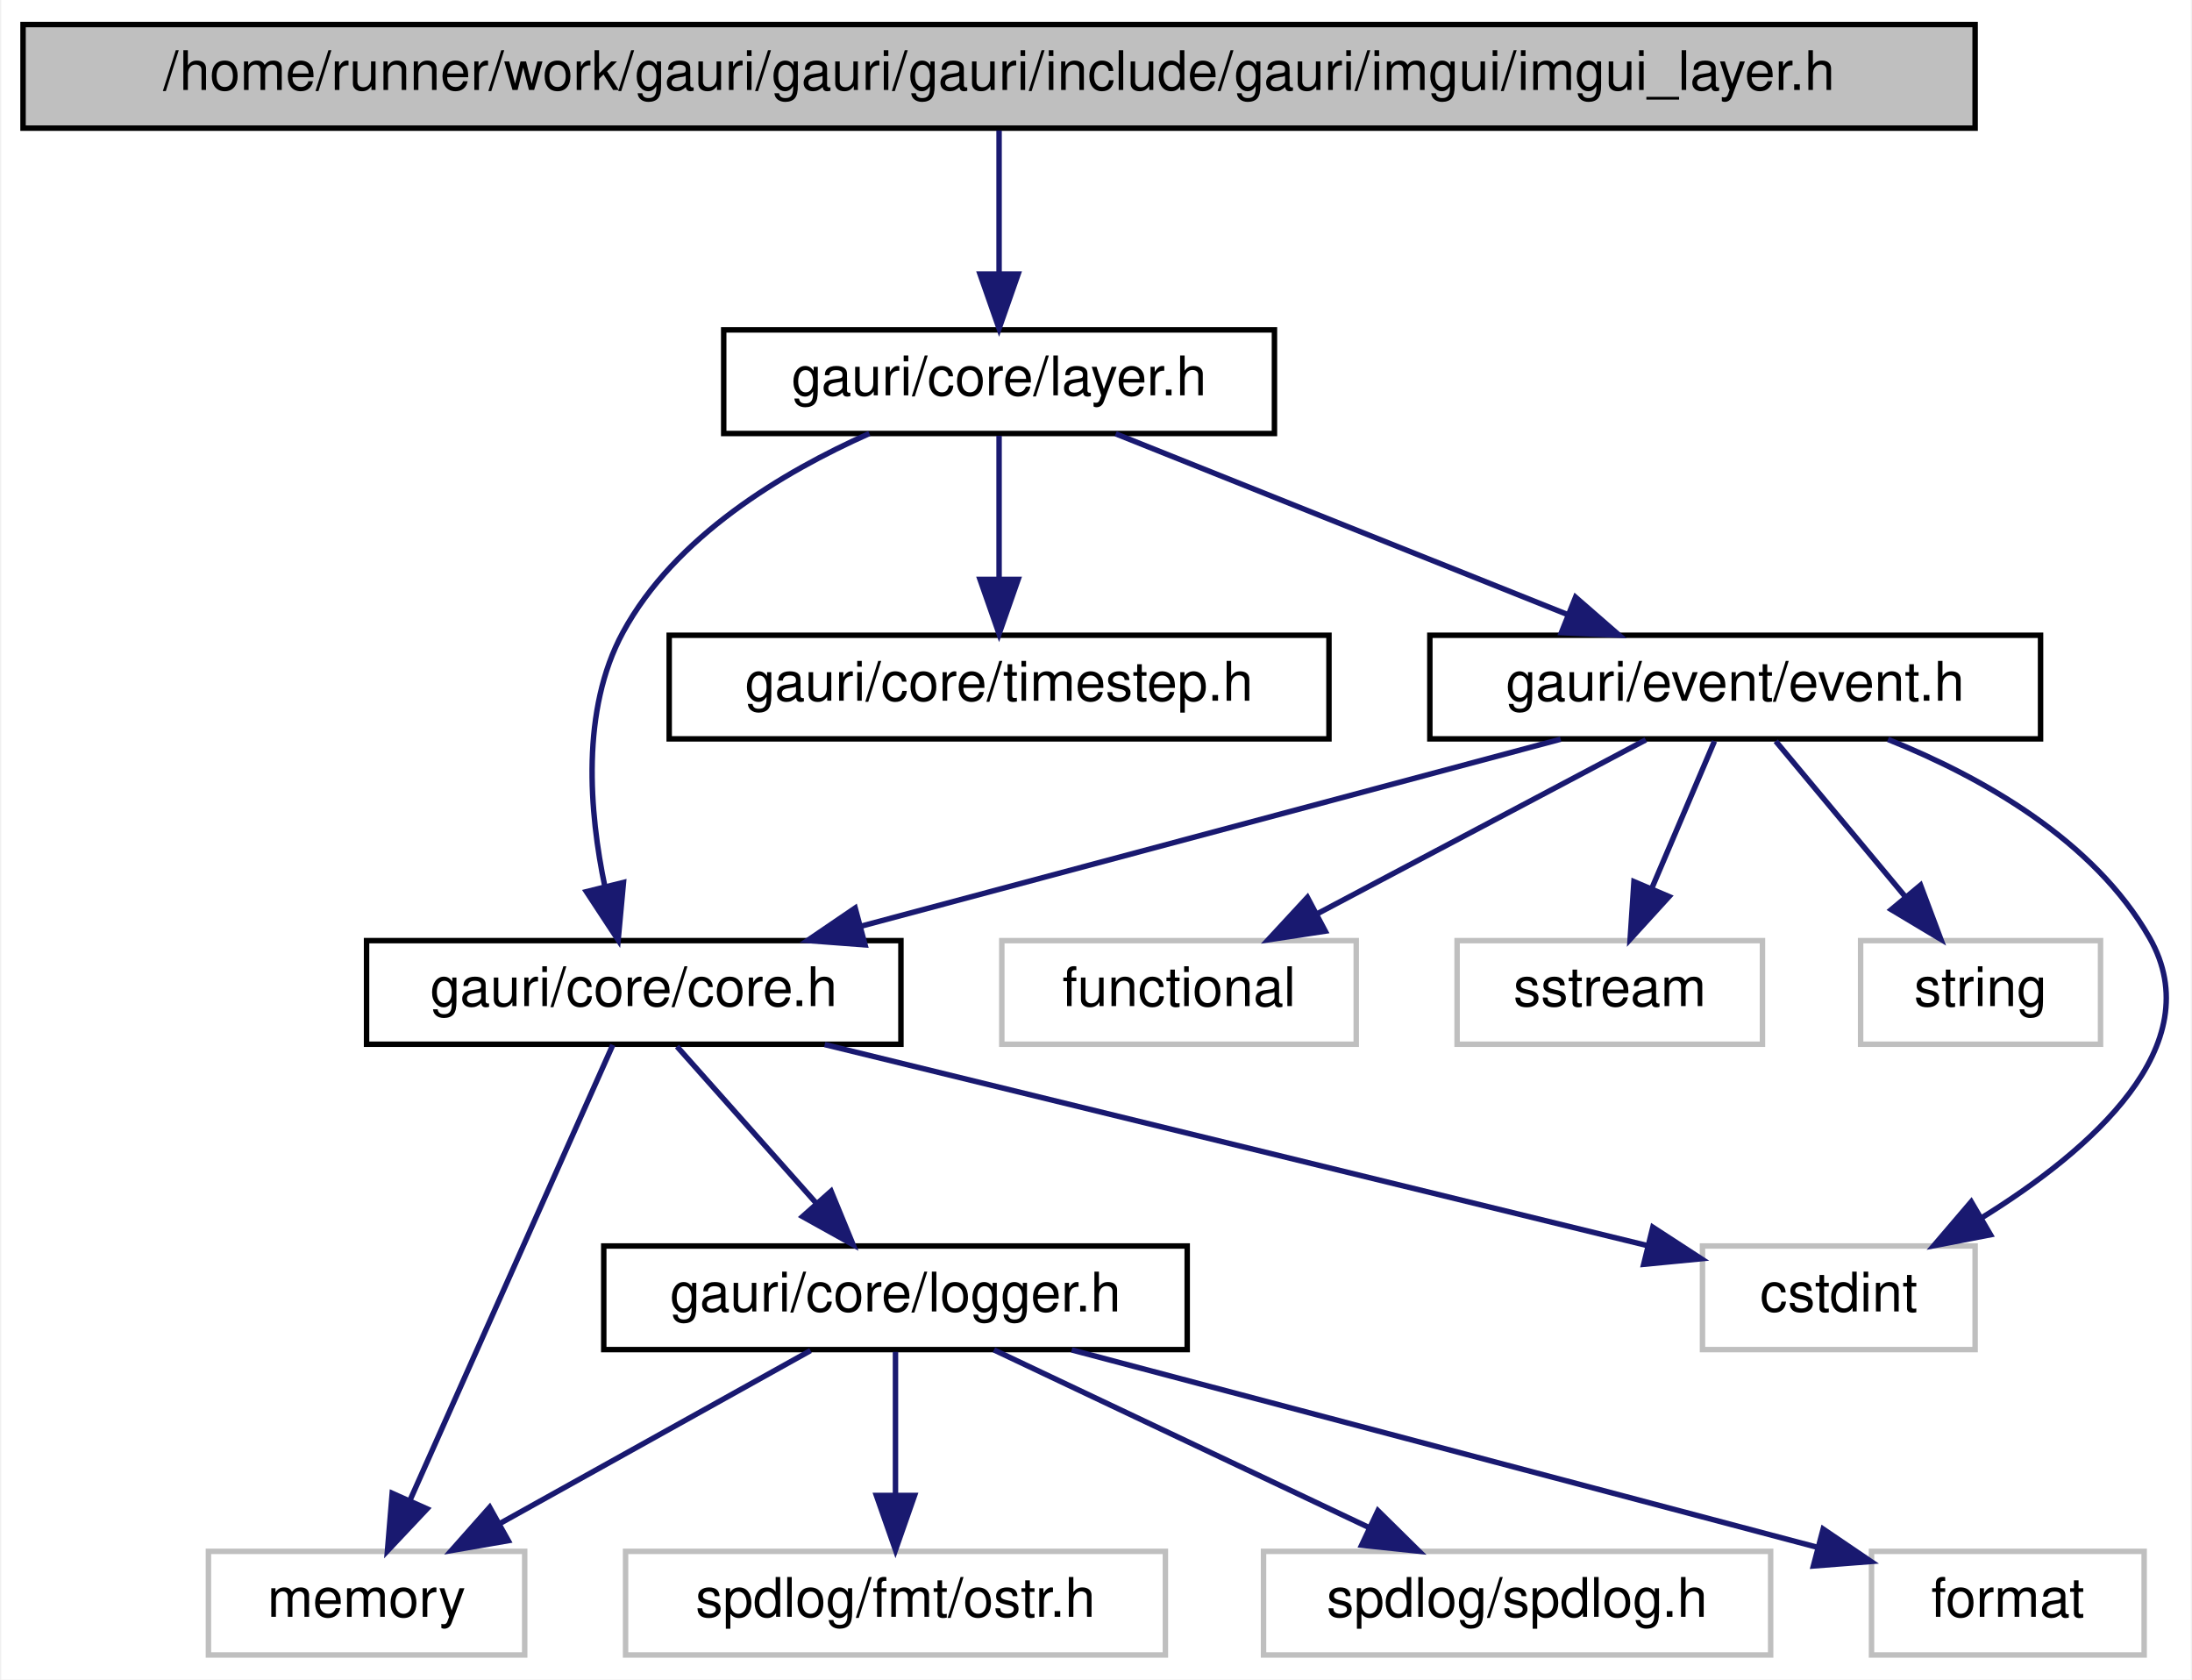
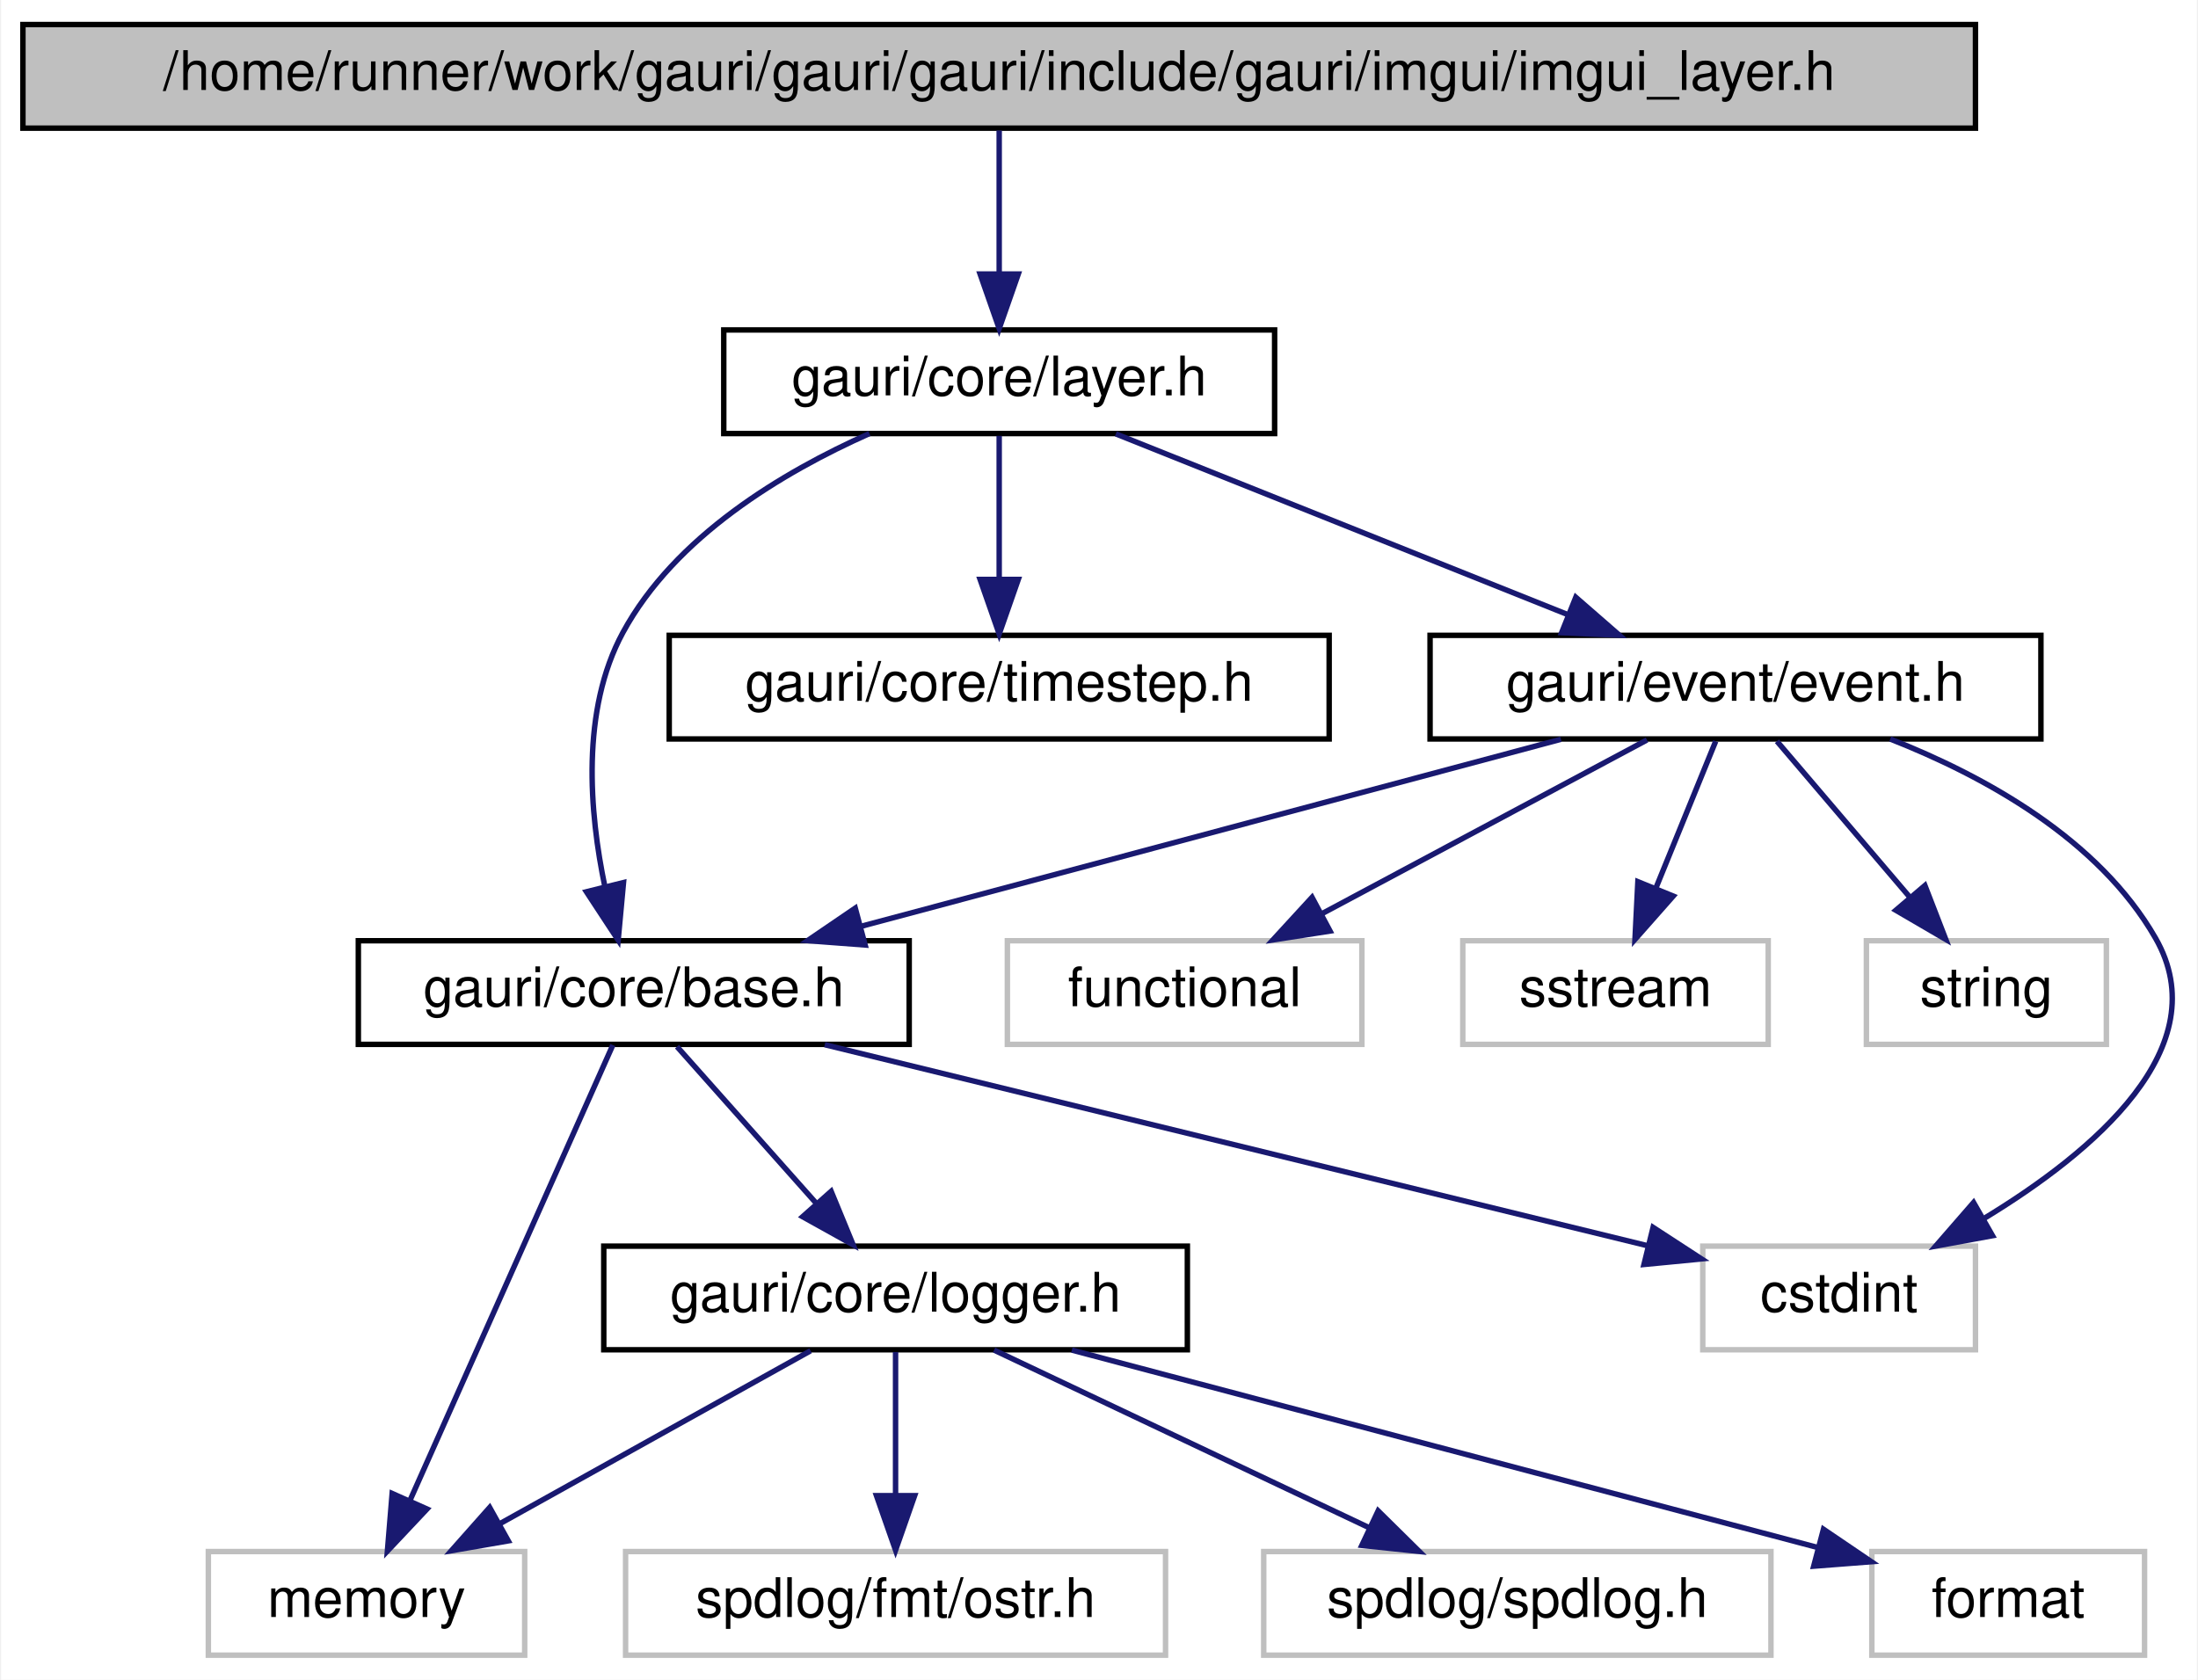
- <svg xmlns="http://www.w3.org/2000/svg" xmlns:xlink="http://www.w3.org/1999/xlink" width="402pt" height="308pt" viewBox="0.00 0.00 401.55 308.00">
+ <svg xmlns="http://www.w3.org/2000/svg" xmlns:xlink="http://www.w3.org/1999/xlink" width="403pt" height="308pt" viewBox="0.00 0.00 402.60 308.00">
  <g id="graph0" class="graph" transform="scale(1 1) rotate(0) translate(4 304)">
-     <polygon fill="white" stroke="transparent" points="-4,4 -4,-304 397.55,-304 397.55,4 -4,4" />
+     <polygon fill="white" stroke="transparent" points="-4,4 -4,-304 398.6,-304 398.6,4 -4,4" />
    <g id="node1" class="node">
      <g id="a_node1">
        <a xlink:title=" ">
          <polygon fill="#bfbfbf" stroke="black" points="0,-280.5 0,-299.5 358,-299.5 358,-280.5 0,-280.5" />
          <text text-anchor="middle" x="179" y="-287.5" font-family="Helvetica,sans-Serif" font-size="10.00">/home/runner/work/gauri/gauri/gauri/include/gauri/imgui/imgui_layer.h</text>
        </a>
      </g>
    </g>
    <g id="node2" class="node">
      <g id="a_node2">
        <a xlink:href="layer_8h.html" target="_top" xlink:title=" ">
          <polygon fill="white" stroke="black" points="128.5,-224.5 128.5,-243.5 229.5,-243.5 229.5,-224.5 128.5,-224.5" />
          <text text-anchor="middle" x="179" y="-231.5" font-family="Helvetica,sans-Serif" font-size="10.00">gauri/core/layer.h</text>
        </a>
      </g>
    </g>
    <g id="edge1" class="edge">
      <path fill="none" stroke="midnightblue" d="M179,-280.08C179,-273.01 179,-262.86 179,-253.99" />
      <polygon fill="midnightblue" stroke="midnightblue" points="182.5,-253.75 179,-243.75 175.5,-253.75 182.5,-253.75" />
    </g>
    <g id="node3" class="node">
      <g id="a_node3">
-         <a xlink:href="core_8h.html" target="_top" xlink:title=" ">
-           <polygon fill="white" stroke="black" points="63,-112.5 63,-131.5 161,-131.5 161,-112.5 63,-112.5" />
-           <text text-anchor="middle" x="112" y="-119.5" font-family="Helvetica,sans-Serif" font-size="10.00">gauri/core/core.h</text>
+         <a xlink:href="base_8h.html" target="_top" xlink:title=" ">
+           <polygon fill="white" stroke="black" points="61.5,-112.5 61.5,-131.5 162.5,-131.5 162.5,-112.5 61.5,-112.5" />
+           <text text-anchor="middle" x="112" y="-119.5" font-family="Helvetica,sans-Serif" font-size="10.00">gauri/core/base.h</text>
        </a>
      </g>
    </g>
    <g id="edge2" class="edge">
      <path fill="none" stroke="midnightblue" d="M155.21,-224.5C139.28,-217.41 119.54,-205.61 110,-188 102.28,-173.74 103.85,-155.03 106.72,-141.34" />
      <polygon fill="midnightblue" stroke="midnightblue" points="110.12,-142.17 109.14,-131.62 103.32,-140.48 110.12,-142.17" />
    </g>
    <g id="node10" class="node">
      <g id="a_node10">
        <a xlink:href="timestep_8h.html" target="_top" xlink:title=" ">
          <polygon fill="white" stroke="black" points="118.5,-168.5 118.5,-187.5 239.5,-187.5 239.5,-168.5 118.5,-168.5" />
          <text text-anchor="middle" x="179" y="-175.5" font-family="Helvetica,sans-Serif" font-size="10.00">gauri/core/timestep.h</text>
        </a>
      </g>
    </g>
    <g id="edge10" class="edge">
      <path fill="none" stroke="midnightblue" d="M179,-224.08C179,-217.01 179,-206.86 179,-197.99" />
      <polygon fill="midnightblue" stroke="midnightblue" points="182.5,-197.75 179,-187.75 175.5,-197.75 182.5,-197.75" />
    </g>
    <g id="node11" class="node">
      <g id="a_node11">
        <a xlink:href="event_8h.html" target="_top" xlink:title=" ">
          <polygon fill="white" stroke="black" points="258,-168.5 258,-187.5 370,-187.5 370,-168.5 258,-168.5" />
          <text text-anchor="middle" x="314" y="-175.5" font-family="Helvetica,sans-Serif" font-size="10.00">gauri/event/event.h</text>
        </a>
      </g>
    </g>
    <g id="edge11" class="edge">
      <path fill="none" stroke="midnightblue" d="M200.39,-224.44C222.71,-215.52 257.9,-201.44 283.21,-191.32" />
      <polygon fill="midnightblue" stroke="midnightblue" points="284.72,-194.48 292.71,-187.52 282.12,-187.98 284.72,-194.48" />
    </g>
    <g id="node4" class="node">
      <g id="a_node4">
        <a xlink:title=" ">
          <polygon fill="white" stroke="#bfbfbf" points="308,-56.5 308,-75.5 358,-75.5 358,-56.5 308,-56.5" />
          <text text-anchor="middle" x="333" y="-63.5" font-family="Helvetica,sans-Serif" font-size="10.00">cstdint</text>
        </a>
      </g>
    </g>
    <g id="edge3" class="edge">
      <path fill="none" stroke="midnightblue" d="M147.02,-112.44C188.31,-102.35 256.53,-85.68 297.87,-75.58" />
      <polygon fill="midnightblue" stroke="midnightblue" points="298.89,-78.94 307.77,-73.16 297.22,-72.14 298.89,-78.94" />
    </g>
    <g id="node5" class="node">
      <g id="a_node5">
        <a xlink:title=" ">
          <polygon fill="white" stroke="#bfbfbf" points="34,-0.5 34,-19.5 92,-19.5 92,-0.5 34,-0.5" />
          <text text-anchor="middle" x="63" y="-7.5" font-family="Helvetica,sans-Serif" font-size="10.00">memory</text>
        </a>
      </g>
    </g>
    <g id="edge4" class="edge">
      <path fill="none" stroke="midnightblue" d="M108.16,-112.37C100.18,-94.46 81.67,-52.92 71,-28.95" />
      <polygon fill="midnightblue" stroke="midnightblue" points="74.09,-27.3 66.83,-19.59 67.7,-30.15 74.09,-27.3" />
    </g>
    <g id="node6" class="node">
      <g id="a_node6">
        <a xlink:href="logger_8h.html" target="_top" xlink:title=" ">
          <polygon fill="white" stroke="black" points="106.5,-56.5 106.5,-75.5 213.5,-75.5 213.5,-56.5 106.5,-56.5" />
          <text text-anchor="middle" x="160" y="-63.5" font-family="Helvetica,sans-Serif" font-size="10.00">gauri/core/logger.h</text>
        </a>
      </g>
    </g>
    <g id="edge5" class="edge">
      <path fill="none" stroke="midnightblue" d="M119.93,-112.08C126.85,-104.3 137.07,-92.8 145.45,-83.37" />
      <polygon fill="midnightblue" stroke="midnightblue" points="148.19,-85.55 152.22,-75.75 142.96,-80.9 148.19,-85.55" />
    </g>
    <g id="edge7" class="edge">
      <path fill="none" stroke="midnightblue" d="M144.42,-56.32C129,-47.74 105.19,-34.49 87.29,-24.52" />
      <polygon fill="midnightblue" stroke="midnightblue" points="88.99,-21.46 78.55,-19.65 85.58,-27.58 88.99,-21.46" />
    </g>
    <g id="node7" class="node">
      <g id="a_node7">
        <a xlink:title=" ">
          <polygon fill="white" stroke="#bfbfbf" points="339,-0.5 339,-19.5 389,-19.5 389,-0.5 339,-0.5" />
          <text text-anchor="middle" x="364" y="-7.5" font-family="Helvetica,sans-Serif" font-size="10.00">format</text>
        </a>
      </g>
    </g>
    <g id="edge6" class="edge">
      <path fill="none" stroke="midnightblue" d="M192.32,-56.44C229.66,-46.56 290.85,-30.36 329.2,-20.21" />
      <polygon fill="midnightblue" stroke="midnightblue" points="330.13,-23.59 338.9,-17.64 328.34,-16.82 330.13,-23.59" />
    </g>
    <g id="node8" class="node">
      <g id="a_node8">
        <a xlink:title=" ">
          <polygon fill="white" stroke="#bfbfbf" points="110.5,-0.5 110.5,-19.5 209.5,-19.5 209.5,-0.5 110.5,-0.5" />
          <text text-anchor="middle" x="160" y="-7.5" font-family="Helvetica,sans-Serif" font-size="10.00">spdlog/fmt/ostr.h</text>
        </a>
      </g>
    </g>
    <g id="edge8" class="edge">
      <path fill="none" stroke="midnightblue" d="M160,-56.08C160,-49.01 160,-38.86 160,-29.99" />
      <polygon fill="midnightblue" stroke="midnightblue" points="163.5,-29.75 160,-19.75 156.5,-29.75 163.5,-29.75" />
    </g>
    <g id="node9" class="node">
      <g id="a_node9">
        <a xlink:title=" ">
          <polygon fill="white" stroke="#bfbfbf" points="227.5,-0.5 227.5,-19.5 320.5,-19.5 320.5,-0.5 227.5,-0.5" />
          <text text-anchor="middle" x="274" y="-7.5" font-family="Helvetica,sans-Serif" font-size="10.00">spdlog/spdlog.h</text>
        </a>
      </g>
    </g>
    <g id="edge9" class="edge">
      <path fill="none" stroke="midnightblue" d="M178.06,-56.44C196.57,-47.68 225.58,-33.94 246.86,-23.86" />
      <polygon fill="midnightblue" stroke="midnightblue" points="248.48,-26.96 256.02,-19.52 245.49,-20.63 248.48,-26.96" />
    </g>
    <g id="edge16" class="edge">
      <path fill="none" stroke="midnightblue" d="M281.99,-168.44C247.27,-159.16 191.71,-144.31 153.62,-134.13" />
      <polygon fill="midnightblue" stroke="midnightblue" points="154.42,-130.72 143.86,-131.52 152.61,-137.48 154.42,-130.72" />
    </g>
    <g id="edge12" class="edge">
-       <path fill="none" stroke="midnightblue" d="M342.02,-168.4C359.17,-161.51 379.75,-149.98 390,-132 401.28,-112.21 379.16,-93.04 359.27,-80.71" />
-       <polygon fill="midnightblue" stroke="midnightblue" points="360.82,-77.56 350.41,-75.55 357.29,-83.61 360.82,-77.56" />
+       <path fill="none" stroke="midnightblue" d="M342.37,-168.49C359.75,-161.65 380.6,-150.13 391,-132 402.47,-112 379.72,-92.77 359.43,-80.49" />
+       <polygon fill="midnightblue" stroke="midnightblue" points="361.12,-77.42 350.7,-75.51 357.65,-83.5 361.12,-77.42" />
    </g>
    <g id="node12" class="node">
      <g id="a_node12">
        <a xlink:title=" ">
-           <polygon fill="white" stroke="#bfbfbf" points="179.5,-112.5 179.5,-131.5 244.5,-131.5 244.5,-112.5 179.5,-112.5" />
-           <text text-anchor="middle" x="212" y="-119.5" font-family="Helvetica,sans-Serif" font-size="10.00">functional</text>
+           <polygon fill="white" stroke="#bfbfbf" points="180.5,-112.5 180.5,-131.5 245.5,-131.5 245.5,-112.5 180.5,-112.5" />
+           <text text-anchor="middle" x="213" y="-119.5" font-family="Helvetica,sans-Serif" font-size="10.00">functional</text>
        </a>
      </g>
    </g>
    <g id="edge13" class="edge">
-       <path fill="none" stroke="midnightblue" d="M297.61,-168.32C281.33,-159.7 256.13,-146.36 237.28,-136.39" />
-       <polygon fill="midnightblue" stroke="midnightblue" points="238.82,-133.24 228.35,-131.65 235.55,-139.43 238.82,-133.24" />
+       <path fill="none" stroke="midnightblue" d="M297.77,-168.32C281.65,-159.7 256.7,-146.36 238.04,-136.39" />
+       <polygon fill="midnightblue" stroke="midnightblue" points="239.66,-133.28 229.19,-131.65 236.36,-139.46 239.66,-133.28" />
    </g>
    <g id="node13" class="node">
      <g id="a_node13">
        <a xlink:title=" ">
-           <polygon fill="white" stroke="#bfbfbf" points="263,-112.5 263,-131.5 319,-131.5 319,-112.5 263,-112.5" />
-           <text text-anchor="middle" x="291" y="-119.5" font-family="Helvetica,sans-Serif" font-size="10.00">sstream</text>
+           <polygon fill="white" stroke="#bfbfbf" points="264,-112.5 264,-131.5 320,-131.5 320,-112.5 264,-112.5" />
+           <text text-anchor="middle" x="292" y="-119.5" font-family="Helvetica,sans-Serif" font-size="10.00">sstream</text>
        </a>
      </g>
    </g>
    <g id="edge14" class="edge">
-       <path fill="none" stroke="midnightblue" d="M310.2,-168.08C307.09,-160.77 302.58,-150.18 298.71,-141.1" />
-       <polygon fill="midnightblue" stroke="midnightblue" points="301.87,-139.58 294.73,-131.75 295.43,-142.32 301.87,-139.58" />
+       <path fill="none" stroke="midnightblue" d="M310.37,-168.08C307.39,-160.77 303.07,-150.18 299.38,-141.1" />
+       <polygon fill="midnightblue" stroke="midnightblue" points="302.58,-139.69 295.57,-131.75 296.1,-142.33 302.58,-139.69" />
    </g>
    <g id="node14" class="node">
      <g id="a_node14">
        <a xlink:title=" ">
-           <polygon fill="white" stroke="#bfbfbf" points="337,-112.5 337,-131.5 381,-131.5 381,-112.5 337,-112.5" />
-           <text text-anchor="middle" x="359" y="-119.5" font-family="Helvetica,sans-Serif" font-size="10.00">string</text>
+           <polygon fill="white" stroke="#bfbfbf" points="338,-112.5 338,-131.5 382,-131.5 382,-112.5 338,-112.5" />
+           <text text-anchor="middle" x="360" y="-119.5" font-family="Helvetica,sans-Serif" font-size="10.00">string</text>
        </a>
      </g>
    </g>
    <g id="edge15" class="edge">
-       <path fill="none" stroke="midnightblue" d="M321.43,-168.08C327.85,-160.38 337.31,-149.03 345.12,-139.65" />
-       <polygon fill="midnightblue" stroke="midnightblue" points="347.99,-141.67 351.71,-131.75 342.62,-137.19 347.99,-141.67" />
+       <path fill="none" stroke="midnightblue" d="M321.6,-168.08C328.23,-160.3 338.02,-148.8 346.06,-139.37" />
+       <polygon fill="midnightblue" stroke="midnightblue" points="348.73,-141.63 352.55,-131.75 343.4,-137.09 348.73,-141.63" />
    </g>
  </g>
</svg>
